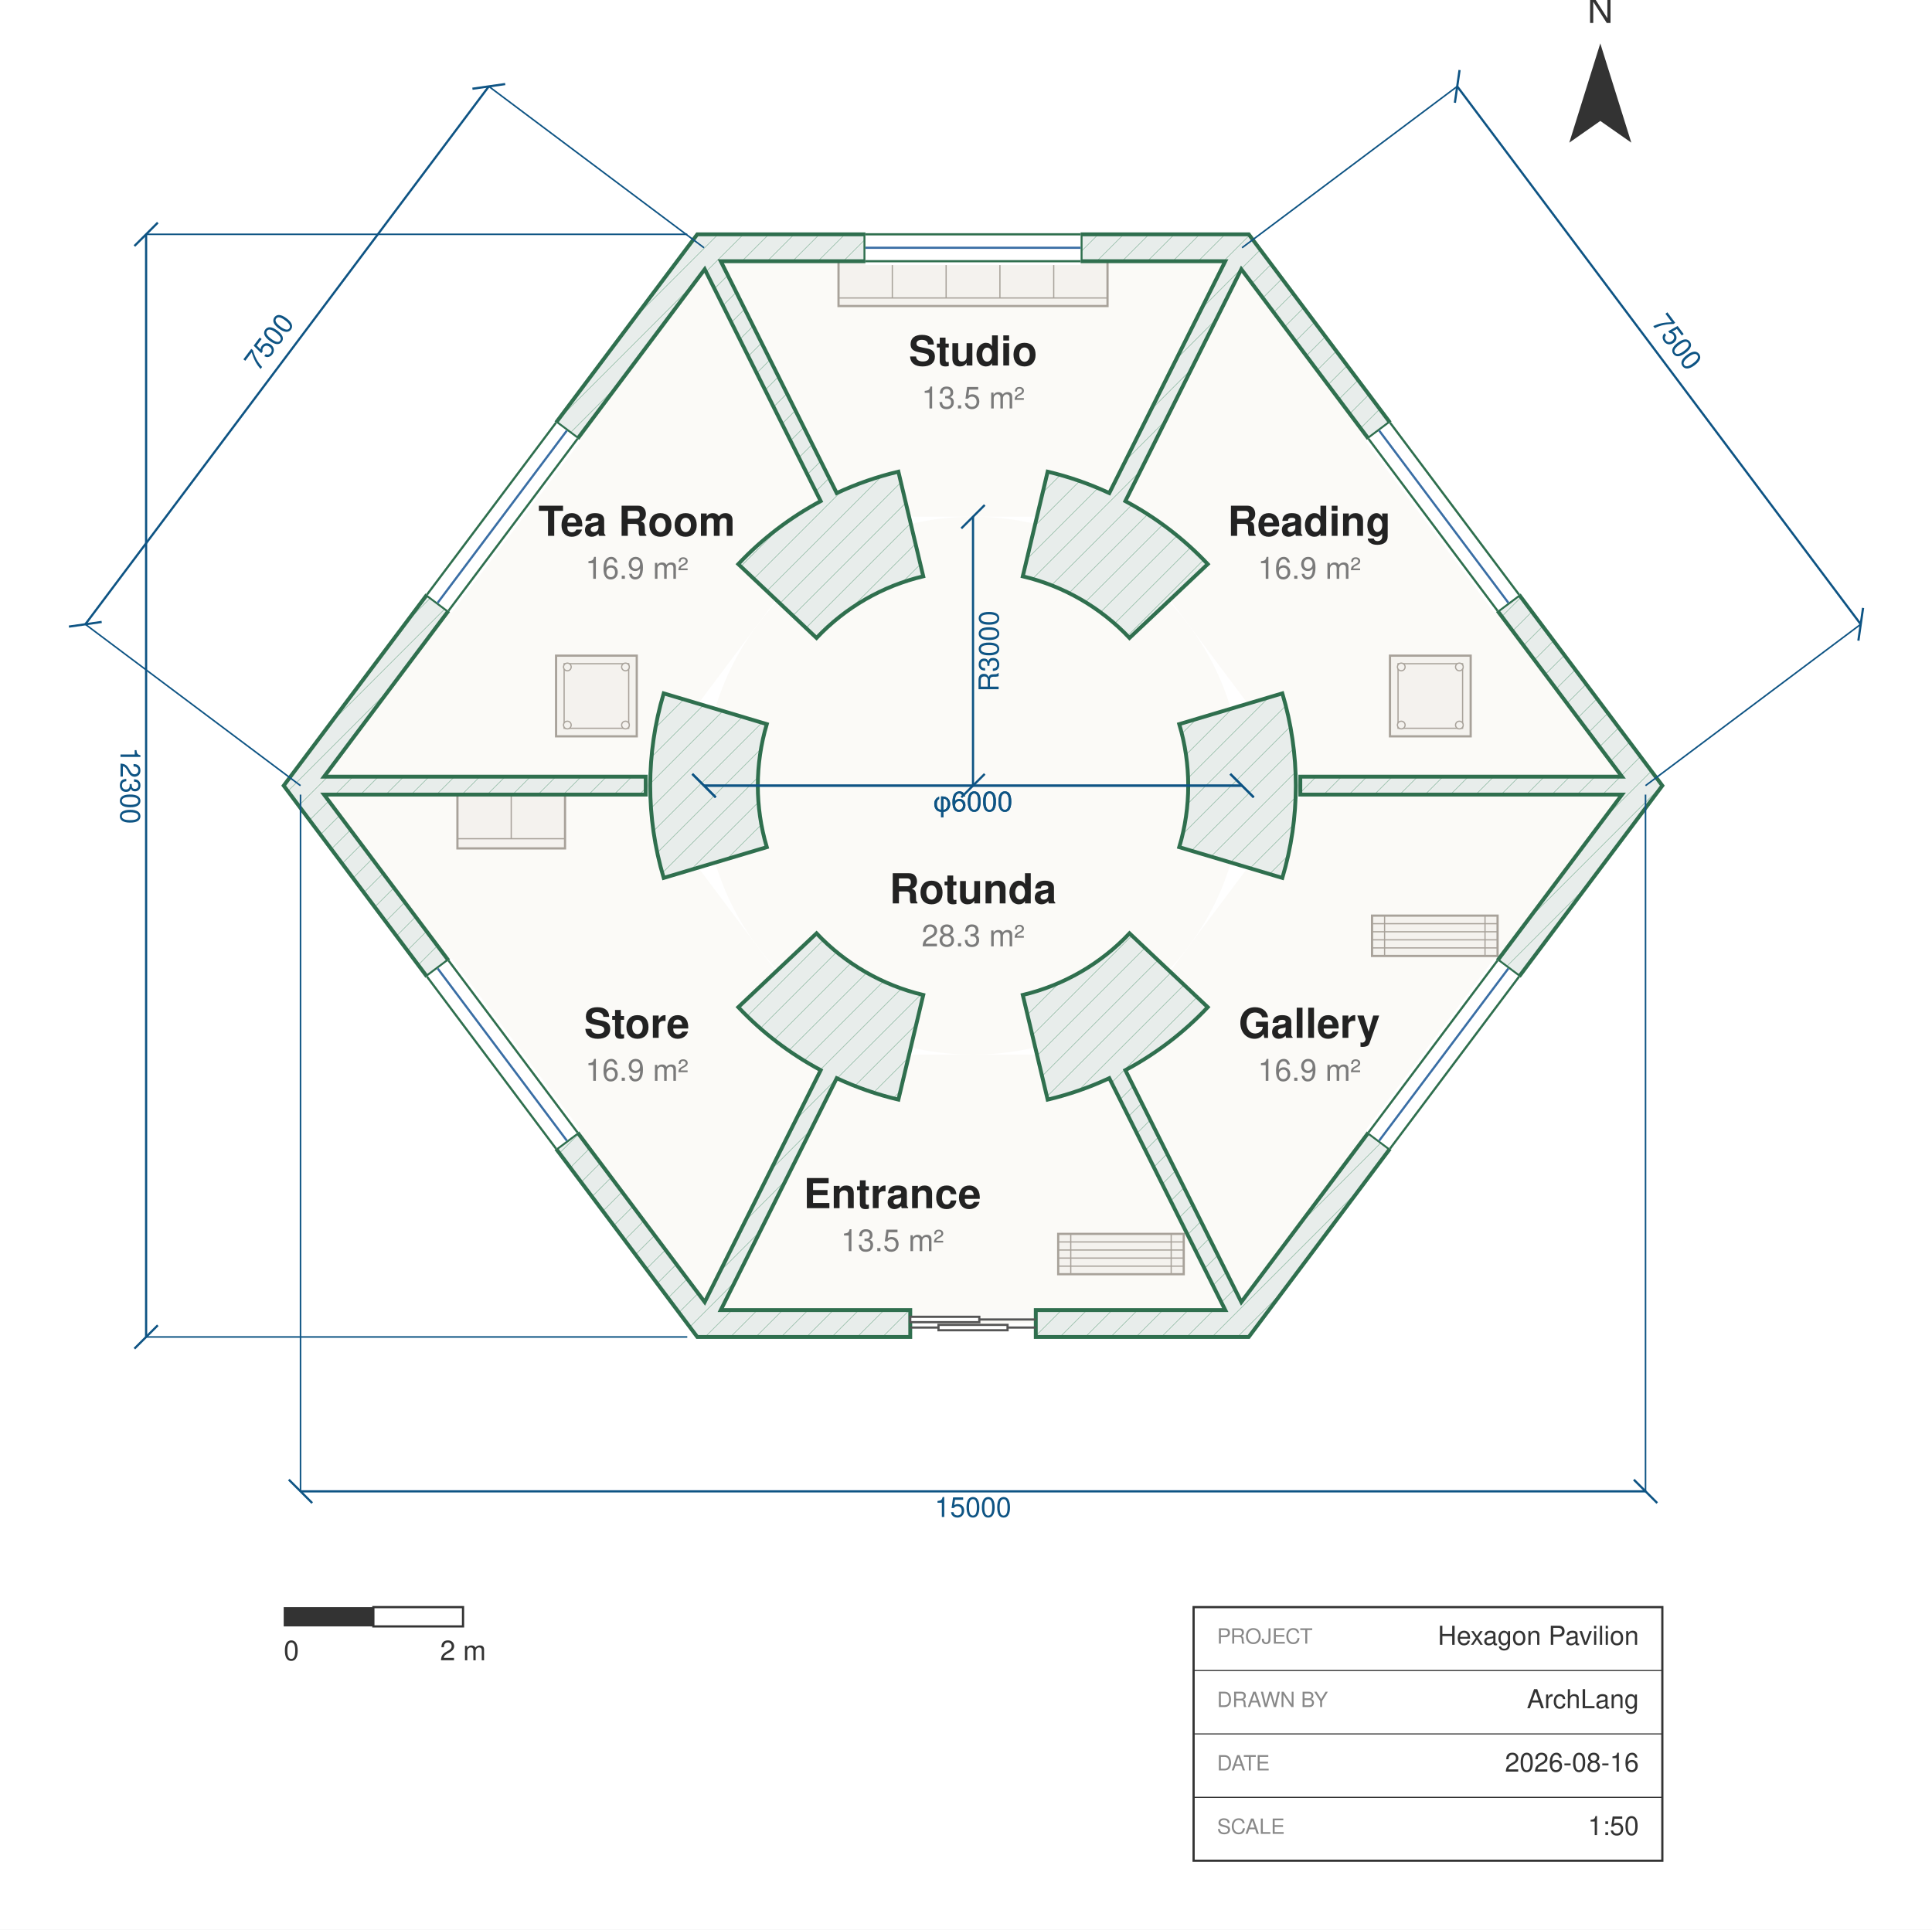
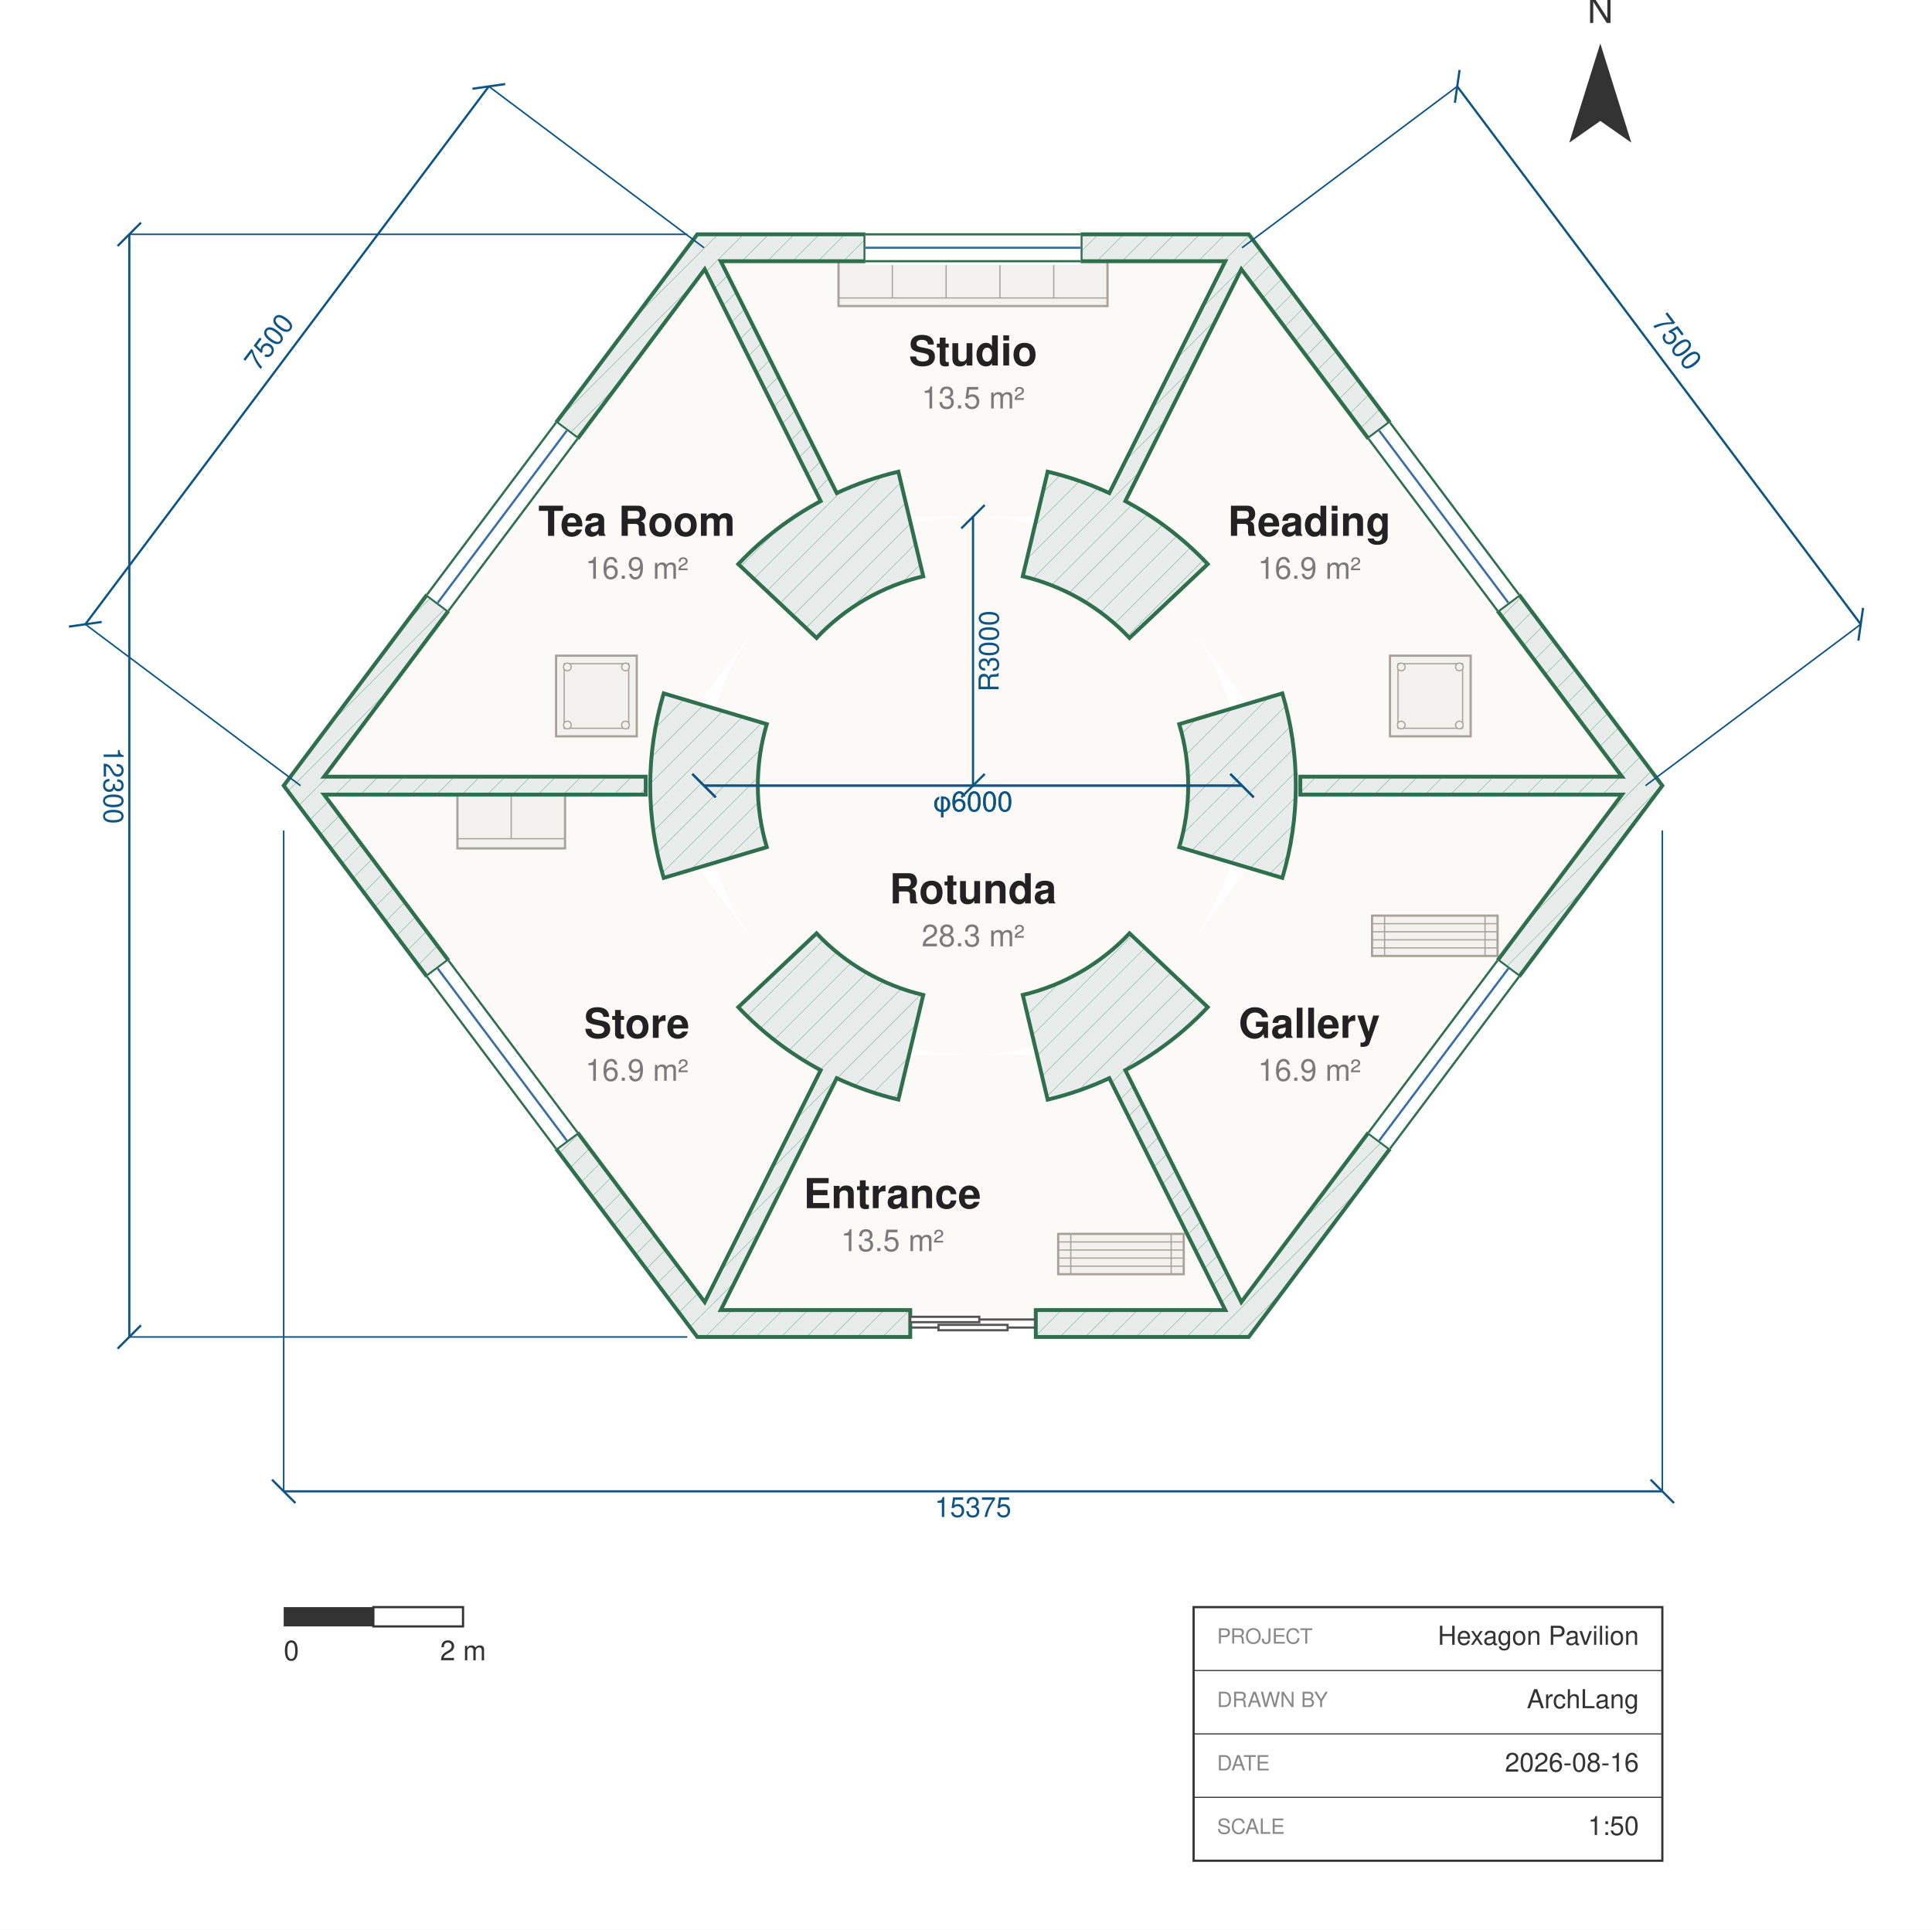
<svg xmlns="http://www.w3.org/2000/svg" viewBox="-2351.4 -1763.75 21546.24 21525" font-family="Helvetica, Arial, sans-serif">
  <defs>
    <pattern id="poche" patternUnits="userSpaceOnUse" width="199.88" height="199.88" patternTransform="rotate(45)">
      <rect width="199.88" height="199.88" fill="#e8edeb" />
      <line x1="0" y1="0" x2="0" y2="199.88" stroke="#a8c8b7" stroke-width="17.22" />
    </pattern>
  </defs>
  <rect x="-2351.4" y="-1763.75" width="21546.24" height="21525" fill="#ffffff" />
  <g id="A-FLOR">
    <circle cx="8500" cy="7000" r="3000" fill="#fbfaf7" />
    <polygon points="16000,7000 11500,1000 10000,4000 12250,7000" fill="#fbfaf7" />
    <polygon points="11500,1000 5500,1000 7000,4000 10000,4000" fill="#fbfaf7" />
    <polygon points="5500,1000 1000,7000 4750,7000 7000,4000" fill="#fbfaf7" />
    <polygon points="1000,7000 5500,13000 7000,10000 4750,7000" fill="#fbfaf7" />
    <polygon points="5500,13000 11500,13000 10000,10000 7000,10000" fill="#fbfaf7" />
    <polygon points="11500,13000 16000,7000 12250,7000 10000,10000" fill="#fbfaf7" />
  </g>
  <g id="A-FURN">
    <polygon points="7000,1150 10000,1150 10000,1650 7000,1650" fill="#f4f2ee" stroke="#a8a29a" stroke-width="24.6" />
    <line x1="7000" y1="1560" x2="10000" y2="1560" stroke="#a8a29a" stroke-width="13.53" />
    <line x1="7600" y1="1150" x2="7600" y2="1560" stroke="#a8a29a" stroke-width="13.53" />
    <line x1="8200" y1="1150" x2="8200" y2="1560" stroke="#a8a29a" stroke-width="13.53" />
    <line x1="8800" y1="1150" x2="8800" y2="1560" stroke="#a8a29a" stroke-width="13.53" />
    <line x1="9400" y1="1150" x2="9400" y2="1560" stroke="#a8a29a" stroke-width="13.53" />
    <polygon points="2750,7100 3950,7100 3950,7700 2750,7700" fill="#f4f2ee" stroke="#a8a29a" stroke-width="24.6" />
    <line x1="2750" y1="7592" x2="3950" y2="7592" stroke="#a8a29a" stroke-width="13.53" />
    <line x1="3350" y1="7100" x2="3350" y2="7592" stroke="#a8a29a" stroke-width="13.53" />
    <polygon points="13150,5550 14050,5550 14050,6450 13150,6450" fill="#f4f2ee" stroke="#a8a29a" stroke-width="24.6" />
    <polygon points="13240,5640 13960,5640 13960,6360 13240,6360" fill="none" stroke="#a8a29a" stroke-width="13.53" />
    <circle cx="13276" cy="5676" r="42.84" fill="#f4f2ee" stroke="#a8a29a" stroke-width="13.53" />
    <circle cx="13924" cy="5676" r="42.84" fill="#f4f2ee" stroke="#a8a29a" stroke-width="13.53" />
    <circle cx="13924" cy="6324" r="42.84" fill="#f4f2ee" stroke="#a8a29a" stroke-width="13.53" />
    <circle cx="13276" cy="6324" r="42.84" fill="#f4f2ee" stroke="#a8a29a" stroke-width="13.53" />
    <polygon points="3850,5550 4750,5550 4750,6450 3850,6450" fill="#f4f2ee" stroke="#a8a29a" stroke-width="24.6" />
    <polygon points="3940,5640 4660,5640 4660,6360 3940,6360" fill="none" stroke="#a8a29a" stroke-width="13.53" />
    <circle cx="3976" cy="5676" r="42.84" fill="#f4f2ee" stroke="#a8a29a" stroke-width="13.53" />
    <circle cx="4624" cy="5676" r="42.84" fill="#f4f2ee" stroke="#a8a29a" stroke-width="13.53" />
    <circle cx="4624" cy="6324" r="42.84" fill="#f4f2ee" stroke="#a8a29a" stroke-width="13.53" />
    <circle cx="3976" cy="6324" r="42.84" fill="#f4f2ee" stroke="#a8a29a" stroke-width="13.53" />
    <polygon points="12950,8450 14350,8450 14350,8900 12950,8900" fill="#f4f2ee" stroke="#a8a29a" stroke-width="24.6" />
    <line x1="12950" y1="8540" x2="14350" y2="8540" stroke="#a8a29a" stroke-width="13.53" />
    <line x1="12950" y1="8630" x2="14350" y2="8630" stroke="#a8a29a" stroke-width="13.53" />
    <line x1="12950" y1="8720" x2="14350" y2="8720" stroke="#a8a29a" stroke-width="13.53" />
    <line x1="12950" y1="8810" x2="14350" y2="8810" stroke="#a8a29a" stroke-width="13.53" />
    <line x1="13090" y1="8450" x2="13090" y2="8900" stroke="#a8a29a" stroke-width="13.53" />
    <line x1="14210" y1="8450" x2="14210" y2="8900" stroke="#a8a29a" stroke-width="13.53" />
    <polygon points="9450,12000 10850,12000 10850,12450 9450,12450" fill="#f4f2ee" stroke="#a8a29a" stroke-width="24.6" />
    <line x1="9450" y1="12090" x2="10850" y2="12090" stroke="#a8a29a" stroke-width="13.53" />
    <line x1="9450" y1="12180" x2="10850" y2="12180" stroke="#a8a29a" stroke-width="13.53" />
    <line x1="9450" y1="12270" x2="10850" y2="12270" stroke="#a8a29a" stroke-width="13.53" />
    <line x1="9450" y1="12360" x2="10850" y2="12360" stroke="#a8a29a" stroke-width="13.53" />
    <line x1="9590" y1="12000" x2="9590" y2="12450" stroke="#a8a29a" stroke-width="13.53" />
    <line x1="10710" y1="12000" x2="10710" y2="12450" stroke="#a8a29a" stroke-width="13.53" />
  </g>
  <g id="A-WALL">
    <path d="M 10019.9,10263.42 L 9936.81,10300.85 L 9852.79,10336.16 L 9767.91,10369.33 L 9682.21,10400.35 L 9595.75,10429.19 L 9508.6,10455.83 L 9420.79,10480.25 L 9332.4,10502.44 L 9054.93,9334.96 L 9222.85,9288.55 L 9386.97,9230.09 L 9546.41,9159.87 L 9700.33,9078.27 L 9847.93,8985.72 L 9988.43,8882.7 L 10121.09,8769.77 L 10245.2,8647.51 L 11117.8,9471.26 L 11015.99,9574.84 L 10910.09,9674.22 L 10800.27,9769.25 L 10686.71,9859.78 L 10569.58,9945.65 L 10449.09,10026.72 L 10325.43,10102.87 L 10198.79,10173.97 L 11492.08,12760.56 L 12910,10870 L 13150,11050 L 11575,13150 L 9200,13150 L 9200,12850 L 11313.2,12850 Z M 10019.9,3736.58 L 11313.2,1150 L 9700,1150 L 9700,850 L 11575,850 L 13150,2950 L 12910,3130 L 11492.08,1239.44 L 10198.79,3826.03 L 10325.43,3897.13 L 10449.09,3973.28 L 10569.58,4054.35 L 10686.71,4140.22 L 10800.27,4230.75 L 10910.09,4325.78 L 11015.99,4425.16 L 11117.8,4528.74 L 10245.2,5352.49 L 10121.09,5230.23 L 9988.43,5117.3 L 9847.93,5014.28 L 9700.33,4921.73 L 9546.41,4840.13 L 9386.97,4769.91 L 9222.85,4711.45 L 9054.93,4665.04 L 9332.4,3497.56 L 9420.79,3519.75 L 9508.6,3544.17 L 9595.75,3570.81 L 9682.21,3599.65 L 9767.91,3630.67 L 9852.79,3663.84 L 9936.81,3699.15 Z M 10799.82,6313.84 L 11949.73,5970.76 L 12015.22,6223.3 L 12062.24,6479.93 L 12090.55,6739.28 L 12100,7000 L 12090.55,7260.72 L 12062.24,7520.07 L 12015.22,7776.7 L 11949.73,8029.24 L 10799.82,7686.16 L 10843.48,7517.8 L 10874.82,7346.72 L 10893.7,7173.81 L 10900,7000 L 10893.7,6826.19 L 10874.82,6653.28 L 10843.48,6482.2 Z M 12150,6900 L 15737.5,6900 L 14350,5050 L 14590,4870 L 16187.5,7000 L 14590,9130 L 14350,8950 L 15737.5,7100 L 12150,7100 Z M 1262.5,6900 L 4850,6900 L 4850,7100 L 1262.5,7100 L 2650,8950 L 2410,9130 L 812.5,7000 L 2410,4870 L 2650,5050 Z M 3850,11050 L 4090,10870 L 5507.92,12760.56 L 6801.21,10173.97 L 6674.57,10102.87 L 6550.91,10026.72 L 6430.42,9945.65 L 6313.29,9859.78 L 6199.73,9769.25 L 6089.91,9674.22 L 5984.01,9574.84 L 5882.2,9471.26 L 6754.8,8647.51 L 6878.91,8769.77 L 7011.57,8882.7 L 7152.07,8985.72 L 7299.67,9078.27 L 7453.59,9159.87 L 7613.03,9230.09 L 7777.15,9288.55 L 7945.07,9334.96 L 7667.6,10502.44 L 7579.21,10480.25 L 7491.4,10455.83 L 7404.25,10429.19 L 7317.79,10400.35 L 7232.09,10369.33 L 7147.21,10336.16 L 7063.19,10300.85 L 6980.1,10263.42 L 5686.8,12850 L 7800,12850 L 7800,13150 L 5425,13150 Z M 3850,2950 L 5425,850 L 7300,850 L 7300,1150 L 5686.8,1150 L 6980.1,3736.58 L 7063.19,3699.15 L 7147.21,3663.84 L 7232.09,3630.67 L 7317.79,3599.65 L 7404.25,3570.81 L 7491.4,3544.17 L 7579.21,3519.75 L 7667.6,3497.56 L 7945.07,4665.04 L 7777.15,4711.45 L 7613.03,4769.91 L 7453.59,4840.13 L 7299.67,4921.73 L 7152.07,5014.28 L 7011.57,5117.3 L 6878.91,5230.23 L 6754.8,5352.49 L 5882.2,4528.74 L 5984.01,4425.16 L 6089.91,4325.78 L 6199.73,4230.75 L 6313.29,4140.22 L 6430.42,4054.35 L 6550.91,3973.28 L 6674.57,3897.13 L 6801.21,3826.03 L 5507.92,1239.44 L 4090,3130 Z M 5050.27,5970.76 L 6200.18,6313.84 L 6156.52,6482.2 L 6125.18,6653.28 L 6106.3,6826.19 L 6100,7000 L 6106.3,7173.81 L 6125.18,7346.72 L 6156.52,7517.8 L 6200.18,7686.16 L 5050.27,8029.24 L 4984.78,7776.7 L 4937.76,7520.07 L 4909.45,7260.72 L 4900,7000 L 4909.45,6739.28 L 4937.76,6479.93 L 4984.78,6223.3 Z" fill="url(#poche)" fill-rule="nonzero" />
    <path d="M 10019.9,10263.42 A 3600 3600 0 0 1 9332.4,10502.44 L 9054.93,9334.96 A 2400 2400 0 0 0 10245.2,8647.51 L 11117.8,9471.26 A 3600 3600 0 0 1 10198.79,10173.97 L 11492.08,12760.56 L 12910,10870 L 13150,11050 L 11575,13150 L 9200,13150 L 9200,12850 L 11313.2,12850 L 10019.9,10263.42 Z M 10019.9,3736.58 L 11313.2,1150 L 9700,1150 L 9700,850 L 11575,850 L 13150,2950 L 12910,3130 L 11492.08,1239.44 L 10198.79,3826.03 A 3600 3600 0 0 1 11117.8,4528.74 L 10245.2,5352.49 A 2400 2400 0 0 0 9054.93,4665.04 L 9332.4,3497.56 A 3600 3600 0 0 1 10019.9,3736.58 Z M 10799.82,6313.84 L 11949.73,5970.76 A 3600 3600 0 0 1 11949.73,8029.24 L 10799.82,7686.16 A 2400 2400 0 0 0 10799.82,6313.84 Z M 12150,6900 L 15737.5,6900 L 14350,5050 L 14590,4870 L 16187.5,7000 L 14590,9130 L 14350,8950 L 15737.5,7100 L 12150,7100 L 12150,6900 Z M 1262.5,6900 L 4850,6900 L 4850,7100 L 1262.5,7100 L 2650,8950 L 2410,9130 L 812.5,7000 L 2410,4870 L 2650,5050 L 1262.5,6900 Z M 3850,11050 L 4090,10870 L 5507.92,12760.56 L 6801.21,10173.97 A 3600 3600 0 0 1 5882.2,9471.26 L 6754.8,8647.51 A 2400 2400 0 0 0 7945.07,9334.96 L 7667.6,10502.44 A 3600 3600 0 0 1 6980.1,10263.42 L 5686.8,12850 L 7800,12850 L 7800,13150 L 5425,13150 L 3850,11050 Z M 3850,2950 L 5425,850 L 7300,850 L 7300,1150 L 5686.8,1150 L 6980.1,3736.58 A 3600 3600 0 0 1 7667.6,3497.56 L 7945.07,4665.04 A 2400 2400 0 0 0 6754.8,5352.49 L 5882.2,4528.74 A 3600 3600 0 0 1 6801.21,3826.03 L 5507.92,1239.44 L 4090,3130 L 3850,2950 Z M 5050.27,5970.76 L 6200.18,6313.84 A 2400 2400 0 0 0 6200.18,7686.16 L 5050.27,8029.24 A 3600 3600 0 0 1 5050.27,5970.76 Z" fill="none" stroke="#2f6f4e" stroke-width="43.05" stroke-linejoin="miter" stroke-miterlimit="4" />
  </g>
  <g id="A-DOOR">
    <polygon points="7800,13150 9200,13150 9200,12850 7800,12850" fill="none" />
    <line x1="7800" y1="13045" x2="9200" y2="13045" stroke="#555555" stroke-width="24.6" />
    <line x1="7800" y1="12955" x2="9200" y2="12955" stroke="#555555" stroke-width="24.6" />
    <polygon points="7800,12925 8570,12925 8570,12985 7800,12985" fill="#ffffff" stroke="#555555" stroke-width="24.6" />
    <polygon points="8115,13015 8885,13015 8885,13075 8115,13075" fill="#ffffff" stroke="#555555" stroke-width="24.6" />
    <polygon points="11969.52,5806.5 11269.91,4593.84 10230.48,5193.5 10930.09,6406.16" fill="none" />
    <polygon points="9200,3400 7800,3400 7800,4600 9200,4600" fill="none" />
    <polygon points="5730.09,4593.84 5030.48,5806.5 6069.91,6406.16 6769.52,5193.5" fill="none" />
    <polygon points="5030.48,8193.5 5730.09,9406.16 6769.52,8806.5 6069.91,7593.84" fill="none" />
    <polygon points="7800,10600 9200,10600 9200,9400 7800,9400" fill="none" />
    <polygon points="11269.91,9406.16 11969.52,8193.5 10930.09,7593.84 10230.48,8806.5" fill="none" />
  </g>
  <g id="A-GLAZ">
    <polygon points="14624.44,4844.17 13184.44,2924.17 12875.56,3155.83 14315.56,5075.83" fill="#ffffff" />
    <line x1="14590" y1="4870" x2="13150" y2="2950" stroke="#2f6f4e" stroke-width="24.6" />
    <line x1="14350" y1="5050" x2="12910" y2="3130" stroke="#2f6f4e" stroke-width="24.6" />
    <line x1="14470" y1="4960" x2="13030" y2="3040" stroke="#3a6ea5" stroke-width="24.6" />
    <polygon points="9700,806.95 7300,806.95 7300,1193.05 9700,1193.05" fill="#ffffff" />
    <line x1="9700" y1="850" x2="7300" y2="850" stroke="#2f6f4e" stroke-width="24.6" />
    <line x1="9700" y1="1150" x2="7300" y2="1150" stroke="#2f6f4e" stroke-width="24.6" />
    <line x1="9700" y1="1000" x2="7300" y2="1000" stroke="#3a6ea5" stroke-width="24.6" />
    <polygon points="3815.56,2924.17 2375.56,4844.17 2684.44,5075.83 4124.44,3155.83" fill="#ffffff" />
    <line x1="3850" y1="2950" x2="2410" y2="4870" stroke="#2f6f4e" stroke-width="24.6" />
    <line x1="4090" y1="3130" x2="2650" y2="5050" stroke="#2f6f4e" stroke-width="24.6" />
    <line x1="3970" y1="3040" x2="2530" y2="4960" stroke="#3a6ea5" stroke-width="24.6" />
    <polygon points="2375.56,9155.83 3815.56,11075.83 4124.44,10844.17 2684.44,8924.17" fill="#ffffff" />
    <line x1="2410" y1="9130" x2="3850" y2="11050" stroke="#2f6f4e" stroke-width="24.6" />
    <line x1="2650" y1="8950" x2="4090" y2="10870" stroke="#2f6f4e" stroke-width="24.6" />
    <line x1="2530" y1="9040" x2="3970" y2="10960" stroke="#3a6ea5" stroke-width="24.6" />
    <polygon points="13184.44,11075.83 14624.44,9155.83 14315.56,8924.17 12875.56,10844.17" fill="#ffffff" />
    <line x1="13150" y1="11050" x2="14590" y2="9130" stroke="#2f6f4e" stroke-width="24.6" />
    <line x1="12910" y1="10870" x2="14350" y2="8950" stroke="#2f6f4e" stroke-width="24.6" />
    <line x1="13030" y1="10960" x2="14470" y2="9040" stroke="#3a6ea5" stroke-width="24.6" />
  </g>
  <g id="A-ANNO-TEXT">
    <text x="8500" y="8207.75" font-size="461.25" fill="#222222" text-anchor="middle" dominant-baseline="central" font-weight="600">Rotunda</text>
    <text x="8500" y="8715.13" font-size="338.25" fill="#7a7a7a" text-anchor="middle" dominant-baseline="central">28.3 m²</text>
    <text x="12250" y="4107.75" font-size="461.25" fill="#222222" text-anchor="middle" dominant-baseline="central" font-weight="600">Reading</text>
    <text x="12250" y="4615.13" font-size="338.25" fill="#7a7a7a" text-anchor="middle" dominant-baseline="central">16.9 m²</text>
    <text x="8500" y="2207.75" font-size="461.25" fill="#222222" text-anchor="middle" dominant-baseline="central" font-weight="600">Studio</text>
    <text x="8500" y="2715.13" font-size="338.25" fill="#7a7a7a" text-anchor="middle" dominant-baseline="central">13.5 m²</text>
    <text x="4750" y="4107.75" font-size="461.25" fill="#222222" text-anchor="middle" dominant-baseline="central" font-weight="600">Tea Room</text>
    <text x="4750" y="4615.13" font-size="338.25" fill="#7a7a7a" text-anchor="middle" dominant-baseline="central">16.9 m²</text>
    <text x="4750" y="9707.75" font-size="461.25" fill="#222222" text-anchor="middle" dominant-baseline="central" font-weight="600">Store</text>
    <text x="4750" y="10215.13" font-size="338.25" fill="#7a7a7a" text-anchor="middle" dominant-baseline="central">16.9 m²</text>
    <text x="7600" y="11607.75" font-size="461.25" fill="#222222" text-anchor="middle" dominant-baseline="central" font-weight="600">Entrance</text>
    <text x="7600" y="12115.13" font-size="338.25" fill="#7a7a7a" text-anchor="middle" dominant-baseline="central">13.5 m²</text>
    <text x="12250" y="9707.75" font-size="461.25" fill="#222222" text-anchor="middle" dominant-baseline="central" font-weight="600">Gallery</text>
    <text x="12250" y="10215.13" font-size="338.25" fill="#7a7a7a" text-anchor="middle" dominant-baseline="central">16.9 m²</text>
  </g>
  <g id="A-ANNO-DIMS">
    <line x1="5500" y1="7000" x2="11500" y2="7000" stroke="#0E5484" stroke-width="24.6" />
    <line x1="5630.46" y1="7130.46" x2="5369.54" y2="6869.54" stroke="#0E5484" stroke-width="24.6" />
    <line x1="11630.46" y1="7130.46" x2="11369.54" y2="6869.54" stroke="#0E5484" stroke-width="24.6" />
    <text x="8500" y="7215.25" font-size="307.5" fill="#0E5484" text-anchor="middle" dominant-baseline="central" transform="rotate(0 8500 7215.25)">φ6000</text>
    <line x1="16000" y1="7000" x2="18400" y2="5200" stroke="#0E5484" stroke-width="17.22" />
    <line x1="11500" y1="1000" x2="13900" y2="-800" stroke="#0E5484" stroke-width="17.22" />
    <line x1="18400" y1="5200" x2="13900" y2="-800" stroke="#0E5484" stroke-width="24.6" />
    <line x1="18426.09" y1="5017.35" x2="18373.91" y2="5382.65" stroke="#0E5484" stroke-width="24.6" />
    <line x1="13926.09" y1="-982.65" x2="13873.91" y2="-617.35" stroke="#0E5484" stroke-width="24.6" />
    <text x="16322.2" y="2070.85" font-size="307.5" fill="#0E5484" text-anchor="middle" dominant-baseline="central" transform="rotate(53.13 16322.2 2070.85)">7500</text>
    <line x1="5500" y1="1000" x2="3100" y2="-800" stroke="#0E5484" stroke-width="17.22" />
    <line x1="1000" y1="7000" x2="-1400" y2="5200" stroke="#0E5484" stroke-width="17.22" />
    <line x1="3100" y1="-800" x2="-1400" y2="5200" stroke="#0E5484" stroke-width="24.6" />
    <line x1="2917.35" y1="-773.91" x2="3282.65" y2="-826.09" stroke="#0E5484" stroke-width="24.6" />
    <line x1="-1582.65" y1="5226.09" x2="-1217.35" y2="5173.91" stroke="#0E5484" stroke-width="24.6" />
    <text x="677.8" y="2070.85" font-size="307.5" fill="#0E5484" text-anchor="middle" dominant-baseline="central" transform="rotate(-53.13 677.8 2070.85)">7500</text>
-     <line x1="1000" y1="7100" x2="1000" y2="14872" stroke="#0E5484" stroke-width="17.22" />
-     <line x1="16000" y1="7100" x2="16000" y2="14872" stroke="#0E5484" stroke-width="17.22" />
-     <line x1="1000" y1="14872" x2="16000" y2="14872" stroke="#0E5484" stroke-width="24.6" />
-     <line x1="1130.46" y1="15002.46" x2="869.54" y2="14741.54" stroke="#0E5484" stroke-width="24.6" />
-     <line x1="16130.46" y1="15002.46" x2="15869.54" y2="14741.54" stroke="#0E5484" stroke-width="24.6" />
-     <text x="8500" y="15087.25" font-size="307.5" fill="#0E5484" text-anchor="middle" dominant-baseline="central" transform="rotate(0 8500 15087.25)">15000</text>
-     <line x1="5313.2" y1="850" x2="-722" y2="850" stroke="#0E5484" stroke-width="17.22" />
-     <line x1="5313.2" y1="13150" x2="-722" y2="13150" stroke="#0E5484" stroke-width="17.22" />
-     <line x1="-722" y1="850" x2="-722" y2="13150" stroke="#0E5484" stroke-width="24.6" />
-     <line x1="-852.46" y1="980.46" x2="-591.54" y2="719.54" stroke="#0E5484" stroke-width="24.6" />
-     <line x1="-852.46" y1="13280.46" x2="-591.54" y2="13019.54" stroke="#0E5484" stroke-width="24.6" />
-     <text x="-937.25" y="7000" font-size="307.5" fill="#0E5484" text-anchor="middle" dominant-baseline="central" transform="rotate(90 -937.25 7000)">12300</text>
+     <line x1="812.5" y1="7500" x2="812.5" y2="14872" stroke="#0E5484" stroke-width="17.22" />
+     <line x1="16187.5" y1="7500" x2="16187.5" y2="14872" stroke="#0E5484" stroke-width="17.22" />
+     <line x1="812.5" y1="14872" x2="16187.5" y2="14872" stroke="#0E5484" stroke-width="24.6" />
+     <line x1="942.96" y1="15002.46" x2="682.04" y2="14741.54" stroke="#0E5484" stroke-width="24.6" />
+     <line x1="16317.96" y1="15002.46" x2="16057.04" y2="14741.54" stroke="#0E5484" stroke-width="24.6" />
+     <text x="8500" y="15087.25" font-size="307.5" fill="#0E5484" text-anchor="middle" dominant-baseline="central" transform="rotate(0 8500 15087.25)">15375</text>
+     <line x1="5313.2" y1="850" x2="-909.5" y2="850" stroke="#0E5484" stroke-width="17.22" />
+     <line x1="5313.2" y1="13150" x2="-909.5" y2="13150" stroke="#0E5484" stroke-width="17.22" />
+     <line x1="-909.5" y1="850" x2="-909.5" y2="13150" stroke="#0E5484" stroke-width="24.6" />
+     <line x1="-1039.96" y1="980.46" x2="-779.04" y2="719.54" stroke="#0E5484" stroke-width="24.6" />
+     <line x1="-1039.96" y1="13280.46" x2="-779.04" y2="13019.54" stroke="#0E5484" stroke-width="24.6" />
+     <text x="-1124.75" y="7000" font-size="307.5" fill="#0E5484" text-anchor="middle" dominant-baseline="central" transform="rotate(90 -1124.75 7000)">12300</text>
    <line x1="8500" y1="7000" x2="8500" y2="4000" stroke="#0E5484" stroke-width="24.6" />
    <line x1="8630.46" y1="6869.54" x2="8369.54" y2="7130.46" stroke="#0E5484" stroke-width="24.6" />
    <line x1="8630.46" y1="3869.54" x2="8369.54" y2="4130.46" stroke="#0E5484" stroke-width="24.6" />
    <text x="8715.25" y="5500" font-size="307.5" fill="#0E5484" text-anchor="middle" dominant-baseline="central" transform="rotate(-90 8715.25 5500)">R3000</text>
    <line x1="5500" y1="7000" x2="11500" y2="7000" stroke="#0E5484" stroke-width="24.6" />
    <line x1="5630.46" y1="7130.46" x2="5369.54" y2="6869.54" stroke="#0E5484" stroke-width="24.6" />
    <line x1="11630.46" y1="7130.46" x2="11369.54" y2="6869.54" stroke="#0E5484" stroke-width="24.6" />
    <text x="8500" y="7215.25" font-size="307.5" fill="#0E5484" text-anchor="middle" dominant-baseline="central" transform="rotate(0 8500 7215.25)">φ6000</text>
  </g>
  <g>
    <polygon points="15495.63,-1279.44 15149.69,-172.44 15495.63,-414.59 15841.56,-172.44" fill="#333333" transform="rotate(0 15495.63 -587.56)" />
    <text x="15495.63" y="-1599.24" font-size="399.75" fill="#333333" text-anchor="middle" dominant-baseline="central">N</text>
  </g>
  <g>
    <rect x="812.5" y="16163.5" width="1000" height="215.25" fill="#333333" />
    <rect x="1812.5" y="16163.5" width="1000" height="215.25" fill="none" stroke="#333333" stroke-width="24.6" />
    <text x="812.5" y="16686.25" font-size="307.5" fill="#333333" text-anchor="start" dominant-baseline="central">0</text>
    <text x="2812.5" y="16686.25" font-size="307.5" fill="#333333" text-anchor="middle" dominant-baseline="central">2 m</text>
  </g>
  <g>
    <rect x="10960" y="16163.5" width="5227.5" height="2829" fill="none" stroke="#333333" stroke-width="24.6" />
    <text x="11221.38" y="16517.13" font-size="233.7" fill="#888888" dominant-baseline="central">PROJECT</text>
    <text x="15926.13" y="16517.13" font-size="292.13" fill="#333333" text-anchor="end" dominant-baseline="central">Hexagon Pavilion</text>
    <text x="11221.38" y="17224.38" font-size="233.7" fill="#888888" dominant-baseline="central">DRAWN BY</text>
    <text x="15926.13" y="17224.38" font-size="292.13" fill="#333333" text-anchor="end" dominant-baseline="central">ArchLang</text>
    <line x1="10960" y1="16870.75" x2="16187.5" y2="16870.75" stroke="#333333" stroke-width="12.3" />
    <text x="11221.38" y="17931.63" font-size="233.7" fill="#888888" dominant-baseline="central">DATE</text>
    <text x="15926.13" y="17931.63" font-size="292.13" fill="#333333" text-anchor="end" dominant-baseline="central">2026-08-16</text>
    <line x1="10960" y1="17578" x2="16187.5" y2="17578" stroke="#333333" stroke-width="12.3" />
    <text x="11221.38" y="18638.88" font-size="233.7" fill="#888888" dominant-baseline="central">SCALE</text>
    <text x="15926.13" y="18638.88" font-size="292.13" fill="#333333" text-anchor="end" dominant-baseline="central">1:50</text>
    <line x1="10960" y1="18285.25" x2="16187.5" y2="18285.25" stroke="#333333" stroke-width="12.3" />
  </g>
</svg>
